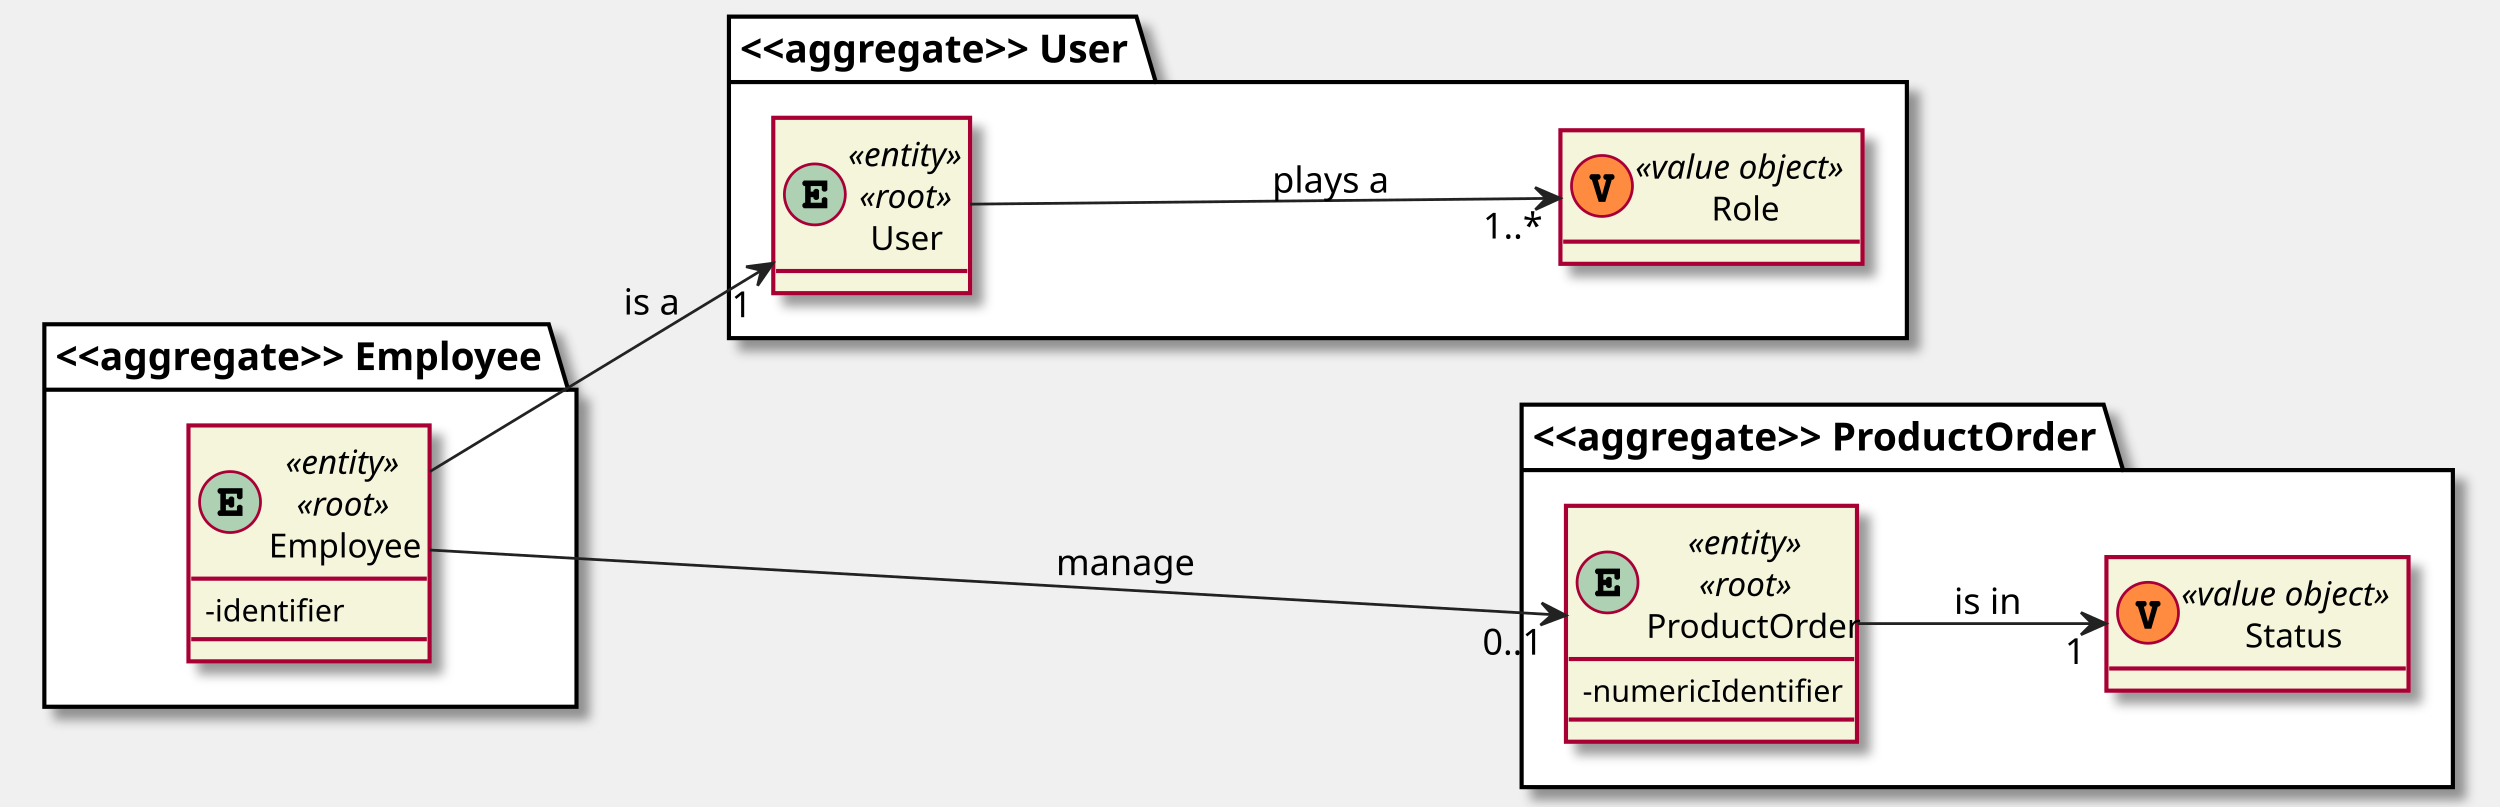
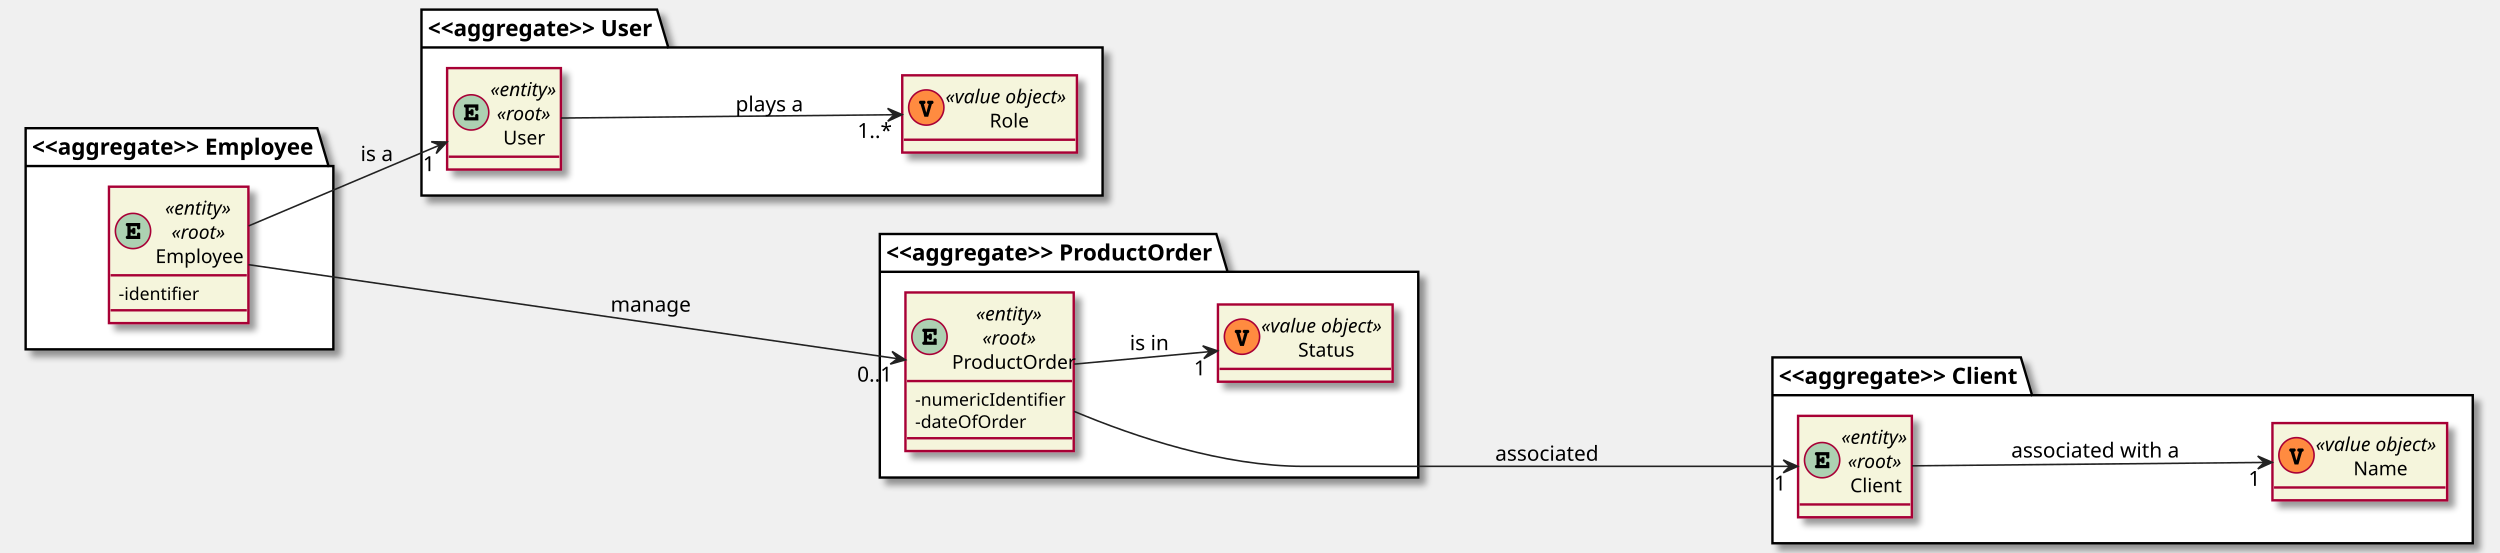
- <svg xmlns="http://www.w3.org/2000/svg" contentScriptType="application/ecmascript" contentStyleType="text/css" height="291px" preserveAspectRatio="none" style="width:902px;height:291px;background:#FFFFFF;" version="1.1" viewBox="0 0 902 291" width="902px" zoomAndPan="magnify">
+ <svg xmlns="http://www.w3.org/2000/svg" contentScriptType="application/ecmascript" contentStyleType="text/css" height="207.6px" preserveAspectRatio="none" style="width:936px;height:207px;background:#FFFFFF;" version="1.1" viewBox="0 0 936 207" width="936px" zoomAndPan="magnify">
  <defs>
-     <filter height="300%" id="f1ujymh0ssbutk" width="300%" x="-1" y="-1">
-       <feGaussianBlur result="blurOut" stdDeviation="2.0" />
+     <filter height="300%" id="f8rkbuidxsm11" width="300%" x="-1" y="-1">
+       <feGaussianBlur result="blurOut" stdDeviation="1.2" />
      <feColorMatrix in="blurOut" result="blurOut2" type="matrix" values="0 0 0 0 0 0 0 0 0 0 0 0 0 0 0 0 0 0 .4 0" />
-       <feOffset dx="4.0" dy="4.0" in="blurOut2" result="blurOut3" />
+       <feOffset dx="2.4" dy="2.4" in="blurOut2" result="blurOut3" />
      <feBlend in="SourceGraphic" in2="blurOut3" mode="normal" />
    </filter>
  </defs>
  <g>
-     <polygon fill="#FFFFFF" filter="url(#f1ujymh0ssbutk)" points="549,146,759,146,766,169.609,885,169.609,885,284,549,284,549,146" style="stroke:#000000;stroke-width:1.5;" />
-     <line style="stroke:#000000;stroke-width:1.5;" x1="549" x2="766" y1="169.609" y2="169.609" />
-     <text fill="#000000" font-family="sans-serif" font-size="14" font-weight="bold" lengthAdjust="spacing" textLength="204" x="553" y="162.533">&lt;&lt;aggregate&gt;&gt; ProductOrder</text>
-     <polygon fill="#FFFFFF" filter="url(#f1ujymh0ssbutk)" points="16,117,198,117,205,140.609,208,140.609,208,255,16,255,16,117" style="stroke:#000000;stroke-width:1.5;" />
-     <line style="stroke:#000000;stroke-width:1.5;" x1="16" x2="205" y1="140.609" y2="140.609" />
-     <text fill="#000000" font-family="sans-serif" font-size="14" font-weight="bold" lengthAdjust="spacing" textLength="176" x="20" y="133.533">&lt;&lt;aggregate&gt;&gt; Employee</text>
-     <polygon fill="#FFFFFF" filter="url(#f1ujymh0ssbutk)" points="263,6,410,6,417,29.609,688,29.609,688,122,263,122,263,6" style="stroke:#000000;stroke-width:1.5;" />
-     <line style="stroke:#000000;stroke-width:1.5;" x1="263" x2="417" y1="29.609" y2="29.609" />
-     <text fill="#000000" font-family="sans-serif" font-size="14" font-weight="bold" lengthAdjust="spacing" textLength="141" x="267" y="22.533">&lt;&lt;aggregate&gt;&gt; User</text>
-     <rect codeLine="14" fill="#F5F5DC" filter="url(#f1ujymh0ssbutk)" height="85.117" id="ProductOrder" style="stroke:#A80036;stroke-width:1.5;" width="105" x="565" y="182.5" />
-     <ellipse cx="580" cy="210.141" fill="#ADD1B2" rx="11" ry="11" style="stroke:#A80036;stroke-width:1.0;" />
-     <path d="M578.5,211.141 L578.5,213.141 L582.5,213.141 L582.5,212.141 L582.5,211.656 L583.125,211.141 L583.5,211.141 L583.875,211.141 L584.5,211.656 L584.5,212.141 L584.5,215.141 L576.5,215.141 L576.016,215.141 L575.5,214.516 L575.5,214.141 L575.5,213.766 L576.016,213.141 L576.5,213.141 L576.5,213.141 L576.5,207.141 L576.5,207.141 L576.016,207.141 L575.5,206.516 L575.5,206.141 L575.5,205.766 L576.016,205.141 L576.5,205.141 L584.5,205.141 L584.5,208.141 L584.5,208.625 L583.875,209.141 L583.5,209.141 L583.125,209.141 L582.5,208.625 L582.5,208.141 L582.5,207.141 L578.5,207.141 L578.5,209.141 L579.5,209.141 L579.5,208.656 L579.5,208.656 L580.125,208.141 L580.5,208.141 L580.875,208.141 L581.5,208.656 L581.5,209.141 L581.5,211.141 L581.5,211.625 L580.875,212.141 L580.875,212.141 L580.5,212.141 L580.125,212.141 L579.5,211.625 L579.5,211.625 L579.5,211.141 L578.5,211.141 Z " fill="#000000" />
-     <text fill="#000000" font-family="sans-serif" font-size="12" font-style="italic" lengthAdjust="spacing" textLength="43" x="609" y="199.957">«entity»</text>
-     <text fill="#000000" font-family="sans-serif" font-size="12" font-style="italic" lengthAdjust="spacing" textLength="35" x="613" y="215.051">«root»</text>
-     <text fill="#000000" font-family="sans-serif" font-size="12" lengthAdjust="spacing" textLength="73" x="594" y="230.144">ProductOrder</text>
-     <line style="stroke:#A80036;stroke-width:1.5;" x1="566" x2="669" y1="237.781" y2="237.781" />
-     <text fill="#000000" font-family="sans-serif" font-size="11" lengthAdjust="spacing" textLength="83" x="571" y="253.2">-numericIdentifier</text>
-     <line style="stroke:#A80036;stroke-width:1.5;" x1="566" x2="669" y1="259.617" y2="259.617" />
-     <rect codeLine="18" fill="#F5F5DC" filter="url(#f1ujymh0ssbutk)" height="48.188" id="Status" style="stroke:#A80036;stroke-width:1.5;" width="109" x="760" y="201" />
-     <ellipse cx="775" cy="221.094" fill="#FF8B40" rx="11" ry="11" style="stroke:#A80036;stroke-width:1.0;" />
-     <path d="M775,224.375 L776.531,218.844 L776.531,218.844 L776.016,218.844 L775.5,218.219 L775.5,217.844 L775.5,217.469 L776.016,216.844 L776.531,216.844 L778.406,216.844 L778.984,216.844 L779.5,217.469 L779.5,217.844 L779.5,218.219 L778.984,218.844 L778.984,218.844 L778.531,218.844 L776.188,226.844 L773.812,226.844 L771.344,218.844 L771.016,218.844 L771.016,218.844 L770.5,218.219 L770.5,217.844 L770.5,217.469 L771.016,216.844 L771.594,216.844 L773.469,216.844 L773.984,216.844 L774.5,217.469 L774.5,217.844 L774.5,218.219 L773.984,218.844 L773.469,218.844 L773.469,218.844 L775,224.375 Z " fill="#000000" />
-     <text fill="#000000" font-family="sans-serif" font-size="12" font-style="italic" lengthAdjust="spacing" textLength="81" x="787" y="218.457">«value object»</text>
-     <text fill="#000000" font-family="sans-serif" font-size="12" lengthAdjust="spacing" textLength="35" x="810" y="233.551">Status</text>
-     <line style="stroke:#A80036;stroke-width:1.5;" x1="761" x2="868" y1="241.188" y2="241.188" />
-     <rect codeLine="25" fill="#F5F5DC" filter="url(#f1ujymh0ssbutk)" height="85.117" id="Employee" style="stroke:#A80036;stroke-width:1.5;" width="87" x="68" y="153.5" />
-     <ellipse cx="83" cy="181.141" fill="#ADD1B2" rx="11" ry="11" style="stroke:#A80036;stroke-width:1.0;" />
-     <path d="M81.5,182.141 L81.5,184.141 L85.5,184.141 L85.5,183.141 L85.5,182.656 L86.125,182.141 L86.5,182.141 L86.875,182.141 L87.5,182.656 L87.5,183.141 L87.5,186.141 L79.5,186.141 L79.016,186.141 L78.5,185.516 L78.5,185.141 L78.5,184.766 L79.016,184.141 L79.5,184.141 L79.5,184.141 L79.5,178.141 L79.5,178.141 L79.016,178.141 L78.5,177.516 L78.5,177.141 L78.5,176.766 L79.016,176.141 L79.5,176.141 L87.5,176.141 L87.5,179.141 L87.5,179.625 L86.875,180.141 L86.5,180.141 L86.125,180.141 L85.5,179.625 L85.5,179.141 L85.5,178.141 L81.5,178.141 L81.5,180.141 L82.5,180.141 L82.5,179.656 L82.5,179.656 L83.125,179.141 L83.5,179.141 L83.875,179.141 L84.5,179.656 L84.5,180.141 L84.5,182.141 L84.5,182.625 L83.875,183.141 L83.875,183.141 L83.5,183.141 L83.125,183.141 L82.5,182.625 L82.5,182.625 L82.5,182.141 L81.5,182.141 Z " fill="#000000" />
-     <text fill="#000000" font-family="sans-serif" font-size="12" font-style="italic" lengthAdjust="spacing" textLength="43" x="103" y="170.957">«entity»</text>
-     <text fill="#000000" font-family="sans-serif" font-size="12" font-style="italic" lengthAdjust="spacing" textLength="35" x="107" y="186.051">«root»</text>
-     <text fill="#000000" font-family="sans-serif" font-size="12" lengthAdjust="spacing" textLength="55" x="97" y="201.144">Employee</text>
-     <line style="stroke:#A80036;stroke-width:1.5;" x1="69" x2="154" y1="208.781" y2="208.781" />
-     <text fill="#000000" font-family="sans-serif" font-size="11" lengthAdjust="spacing" textLength="45" x="74" y="224.2">-identifier</text>
-     <line style="stroke:#A80036;stroke-width:1.5;" x1="69" x2="154" y1="230.617" y2="230.617" />
-     <rect codeLine="34" fill="#F5F5DC" filter="url(#f1ujymh0ssbutk)" height="63.281" id="User" style="stroke:#A80036;stroke-width:1.5;" width="71" x="279" y="42.5" />
-     <ellipse cx="294" cy="70.141" fill="#ADD1B2" rx="11" ry="11" style="stroke:#A80036;stroke-width:1.0;" />
-     <path d="M292.5,71.141 L292.5,73.141 L296.5,73.141 L296.5,72.141 L296.5,71.656 L297.125,71.141 L297.5,71.141 L297.875,71.141 L298.5,71.656 L298.5,72.141 L298.5,75.141 L290.5,75.141 L290.016,75.141 L289.5,74.516 L289.5,74.141 L289.5,73.766 L290.016,73.141 L290.5,73.141 L290.5,73.141 L290.5,67.141 L290.5,67.141 L290.016,67.141 L289.5,66.516 L289.5,66.141 L289.5,65.766 L290.016,65.141 L290.5,65.141 L298.5,65.141 L298.5,68.141 L298.5,68.625 L297.875,69.141 L297.5,69.141 L297.125,69.141 L296.5,68.625 L296.5,68.141 L296.5,67.141 L292.5,67.141 L292.5,69.141 L293.5,69.141 L293.5,68.656 L293.5,68.656 L294.125,68.141 L294.5,68.141 L294.875,68.141 L295.5,68.656 L295.5,69.141 L295.5,71.141 L295.5,71.625 L294.875,72.141 L294.875,72.141 L294.5,72.141 L294.125,72.141 L293.5,71.625 L293.5,71.625 L293.5,71.141 L292.5,71.141 Z " fill="#000000" />
-     <text fill="#000000" font-family="sans-serif" font-size="12" font-style="italic" lengthAdjust="spacing" textLength="43" x="306" y="59.957">«entity»</text>
-     <text fill="#000000" font-family="sans-serif" font-size="12" font-style="italic" lengthAdjust="spacing" textLength="35" x="310" y="75.051">«root»</text>
-     <text fill="#000000" font-family="sans-serif" font-size="12" lengthAdjust="spacing" textLength="27" x="314" y="90.144">User</text>
-     <line style="stroke:#A80036;stroke-width:1.5;" x1="280" x2="349" y1="97.781" y2="97.781" />
-     <rect codeLine="38" fill="#F5F5DC" filter="url(#f1ujymh0ssbutk)" height="48.188" id="Role" style="stroke:#A80036;stroke-width:1.5;" width="109" x="563" y="47" />
-     <ellipse cx="578" cy="67.094" fill="#FF8B40" rx="11" ry="11" style="stroke:#A80036;stroke-width:1.0;" />
-     <path d="M578,70.375 L579.531,64.844 L579.531,64.844 L579.016,64.844 L578.5,64.219 L578.5,63.844 L578.5,63.469 L579.016,62.844 L579.531,62.844 L581.406,62.844 L581.984,62.844 L582.5,63.469 L582.5,63.844 L582.5,64.219 L581.984,64.844 L581.984,64.844 L581.531,64.844 L579.188,72.844 L576.812,72.844 L574.344,64.844 L574.016,64.844 L574.016,64.844 L573.5,64.219 L573.5,63.844 L573.5,63.469 L574.016,62.844 L574.594,62.844 L576.469,62.844 L576.984,62.844 L577.5,63.469 L577.5,63.844 L577.5,64.219 L576.984,64.844 L576.469,64.844 L576.469,64.844 L578,70.375 Z " fill="#000000" />
-     <text fill="#000000" font-family="sans-serif" font-size="12" font-style="italic" lengthAdjust="spacing" textLength="81" x="590" y="64.457">«value object»</text>
-     <text fill="#000000" font-family="sans-serif" font-size="12" lengthAdjust="spacing" textLength="26" x="617.5" y="79.551">Role</text>
-     <line style="stroke:#A80036;stroke-width:1.5;" x1="564" x2="671" y1="87.188" y2="87.188" />
-     <path codeLine="40" d="M350.03,73.66 C400.72,73.15 495.95,72.2 557.77,71.59 " fill="none" id="User-to-Role" style="stroke:#222222;stroke-width:1.0;" />
-     <polygon fill="#222222" points="562.9,71.53,553.855,67.633,557.9,71.587,553.946,75.633,562.9,71.53" style="stroke:#222222;stroke-width:1.0;" />
-     <text fill="#000000" font-family="sans-serif" font-size="13" lengthAdjust="spacing" textLength="42" x="459" y="69.495">plays a</text>
-     <text fill="#000000" font-family="sans-serif" font-size="13" lengthAdjust="spacing" textLength="20" x="535.027" y="86.075">1..*</text>
-     <path codeLine="42" d="M155.13,170.13 C190.42,148.71 240.15,118.52 274.43,97.72 " fill="none" id="Employee-to-User" style="stroke:#222222;stroke-width:1.0;" />
-     <polygon fill="#222222" points="278.95,94.97,269.182,96.233,274.679,97.57,273.342,103.066,278.95,94.97" style="stroke:#222222;stroke-width:1.0;" />
-     <text fill="#000000" font-family="sans-serif" font-size="13" lengthAdjust="spacing" textLength="21" x="225" y="113.495">is a</text>
-     <text fill="#000000" font-family="sans-serif" font-size="13" lengthAdjust="spacing" textLength="7" x="263.896" y="114.447">1</text>
-     <path codeLine="44" d="M155.04,198.45 C245.7,203.66 458.01,215.88 559.93,221.75 " fill="none" id="Employee-to-ProductOrder" style="stroke:#222222;stroke-width:1.0;" />
-     <polygon fill="#222222" points="565,222.04,556.243,217.533,560.008,221.755,555.787,225.52,565,222.04" style="stroke:#222222;stroke-width:1.0;" />
-     <text fill="#000000" font-family="sans-serif" font-size="13" lengthAdjust="spacing" textLength="46" x="381" y="207.495">manage</text>
-     <text fill="#000000" font-family="sans-serif" font-size="13" lengthAdjust="spacing" textLength="22" x="534.864" y="236.196">0..1</text>
-     <path codeLine="45" d="M670.24,225 C696.16,225 727.65,225 754.51,225 " fill="none" id="ProductOrder-to-Status" style="stroke:#222222;stroke-width:1.0;" />
-     <polygon fill="#222222" points="759.81,225,750.81,221,754.81,225,750.81,229,759.81,225" style="stroke:#222222;stroke-width:1.0;" />
-     <text fill="#000000" font-family="sans-serif" font-size="13" lengthAdjust="spacing" textLength="24" x="705" y="221.495">is in</text>
-     <text fill="#000000" font-family="sans-serif" font-size="13" lengthAdjust="spacing" textLength="7" x="744.991" y="239.581">1</text>
+     <polygon fill="#FFFFFF" filter="url(#f8rkbuidxsm11)" points="329.4,87.6,455.4,87.6,459.6,101.766,531,101.766,531,178.8,329.4,178.8,329.4,87.6" style="stroke:#000000;stroke-width:0.9;" />
+     <line style="stroke:#000000;stroke-width:0.9;" x1="329.4" x2="459.6" y1="101.766" y2="101.766" />
+     <text fill="#000000" font-family="sans-serif" font-size="8.4" font-weight="bold" lengthAdjust="spacing" textLength="122.4" x="331.8" y="97.52">&lt;&lt;aggregate&gt;&gt; ProductOrder</text>
+     <polygon fill="#FFFFFF" filter="url(#f8rkbuidxsm11)" points="9.6,48,118.8,48,123,62.166,124.8,62.166,124.8,130.8,9.6,130.8,9.6,48" style="stroke:#000000;stroke-width:0.9;" />
+     <line style="stroke:#000000;stroke-width:0.9;" x1="9.6" x2="123" y1="62.166" y2="62.166" />
+     <text fill="#000000" font-family="sans-serif" font-size="8.4" font-weight="bold" lengthAdjust="spacing" textLength="105.6" x="12" y="57.92">&lt;&lt;aggregate&gt;&gt; Employee</text>
+     <polygon fill="#FFFFFF" filter="url(#f8rkbuidxsm11)" points="157.8,3.6,246,3.6,250.2,17.766,412.8,17.766,412.8,73.2,157.8,73.2,157.8,3.6" style="stroke:#000000;stroke-width:0.9;" />
+     <line style="stroke:#000000;stroke-width:0.9;" x1="157.8" x2="250.2" y1="17.766" y2="17.766" />
+     <text fill="#000000" font-family="sans-serif" font-size="8.4" font-weight="bold" lengthAdjust="spacing" textLength="84.6" x="160.2" y="13.52">&lt;&lt;aggregate&gt;&gt; User</text>
+     <polygon fill="#FFFFFF" filter="url(#f8rkbuidxsm11)" points="663.6,133.8,756.6,133.8,760.8,147.966,925.8,147.966,925.8,203.4,663.6,203.4,663.6,133.8" style="stroke:#000000;stroke-width:0.9;" />
+     <line style="stroke:#000000;stroke-width:0.9;" x1="663.6" x2="760.8" y1="147.966" y2="147.966" />
+     <text fill="#000000" font-family="sans-serif" font-size="8.4" font-weight="bold" lengthAdjust="spacing" textLength="89.4" x="666" y="143.72">&lt;&lt;aggregate&gt;&gt; Client</text>
+     <rect codeLine="14" fill="#F5F5DC" filter="url(#f8rkbuidxsm11)" height="59.372" id="ProductOrder" style="stroke:#A80036;stroke-width:0.9;" width="63" x="339" y="109.5" />
+     <ellipse cx="348" cy="126.084" fill="#ADD1B2" rx="6.6" ry="6.6" style="stroke:#A80036;stroke-width:0.6;" />
+     <path d="M347.1,126.684 L347.1,127.884 L349.5,127.884 L349.5,127.284 L349.5,126.994 L349.875,126.684 L350.1,126.684 L350.325,126.684 L350.7,126.994 L350.7,127.284 L350.7,129.084 L345.9,129.084 L345.609,129.084 L345.3,128.709 L345.3,128.484 L345.3,128.259 L345.609,127.884 L345.9,127.884 L345.9,127.884 L345.9,124.284 L345.9,124.284 L345.609,124.284 L345.3,123.909 L345.3,123.684 L345.3,123.459 L345.609,123.084 L345.9,123.084 L350.7,123.084 L350.7,124.884 L350.7,125.175 L350.325,125.484 L350.1,125.484 L349.875,125.484 L349.5,125.175 L349.5,124.884 L349.5,124.284 L347.1,124.284 L347.1,125.484 L347.7,125.484 L347.7,125.194 L347.7,125.194 L348.075,124.884 L348.3,124.884 L348.525,124.884 L348.9,125.194 L348.9,125.484 L348.9,126.684 L348.9,126.975 L348.525,127.284 L348.525,127.284 L348.3,127.284 L348.075,127.284 L347.7,126.975 L347.7,126.975 L347.7,126.684 L347.1,126.684 Z " fill="#000000" />
+     <text fill="#000000" font-family="sans-serif" font-size="7.2" font-style="italic" lengthAdjust="spacing" textLength="25.8" x="365.4" y="119.974">«entity»</text>
+     <text fill="#000000" font-family="sans-serif" font-size="7.2" font-style="italic" lengthAdjust="spacing" textLength="21" x="367.8" y="129.03">«root»</text>
+     <text fill="#000000" font-family="sans-serif" font-size="7.2" lengthAdjust="spacing" textLength="43.8" x="356.4" y="138.087">ProductOrder</text>
+     <line style="stroke:#A80036;stroke-width:0.9;" x1="339.6" x2="401.4" y1="142.669" y2="142.669" />
+     <text fill="#000000" font-family="sans-serif" font-size="6.6" lengthAdjust="spacing" textLength="49.8" x="342.6" y="151.92">-numericIdentifier</text>
+     <text fill="#000000" font-family="sans-serif" font-size="6.6" lengthAdjust="spacing" textLength="39" x="342.6" y="160.222">-dateOfOrder</text>
+     <line style="stroke:#A80036;stroke-width:0.9;" x1="339.6" x2="401.4" y1="164.072" y2="164.072" />
+     <rect codeLine="19" fill="#F5F5DC" filter="url(#f8rkbuidxsm11)" height="28.913" id="Status" style="stroke:#A80036;stroke-width:0.9;" width="65.4" x="456" y="114" />
+     <ellipse cx="465" cy="126.056" fill="#FF8B40" rx="6.6" ry="6.6" style="stroke:#A80036;stroke-width:0.6;" />
+     <path d="M465,128.025 L465.919,124.706 L465.919,124.706 L465.609,124.706 L465.3,124.331 L465.3,124.106 L465.3,123.881 L465.609,123.506 L465.919,123.506 L467.044,123.506 L467.391,123.506 L467.7,123.881 L467.7,124.106 L467.7,124.331 L467.391,124.706 L467.391,124.706 L467.119,124.706 L465.712,129.506 L464.288,129.506 L462.806,124.706 L462.609,124.706 L462.609,124.706 L462.3,124.331 L462.3,124.106 L462.3,123.881 L462.609,123.506 L462.956,123.506 L464.081,123.506 L464.391,123.506 L464.7,123.881 L464.7,124.106 L464.7,124.331 L464.391,124.706 L464.081,124.706 L464.081,124.706 L465,128.025 Z " fill="#000000" />
+     <text fill="#000000" font-family="sans-serif" font-size="7.2" font-style="italic" lengthAdjust="spacing" textLength="48.6" x="472.2" y="124.474">«value object»</text>
+     <text fill="#000000" font-family="sans-serif" font-size="7.2" lengthAdjust="spacing" textLength="21" x="486" y="133.53">Status</text>
+     <line style="stroke:#A80036;stroke-width:0.9;" x1="456.6" x2="520.8" y1="138.113" y2="138.113" />
+     <rect codeLine="26" fill="#F5F5DC" filter="url(#f8rkbuidxsm11)" height="51.07" id="Employee" style="stroke:#A80036;stroke-width:0.9;" width="52.2" x="40.8" y="69.9" />
+     <ellipse cx="49.8" cy="86.484" fill="#ADD1B2" rx="6.6" ry="6.6" style="stroke:#A80036;stroke-width:0.6;" />
+     <path d="M48.9,87.084 L48.9,88.284 L51.3,88.284 L51.3,87.684 L51.3,87.394 L51.675,87.084 L51.9,87.084 L52.125,87.084 L52.5,87.394 L52.5,87.684 L52.5,89.484 L47.7,89.484 L47.409,89.484 L47.1,89.109 L47.1,88.884 L47.1,88.659 L47.409,88.284 L47.7,88.284 L47.7,88.284 L47.7,84.684 L47.7,84.684 L47.409,84.684 L47.1,84.309 L47.1,84.084 L47.1,83.859 L47.409,83.484 L47.7,83.484 L52.5,83.484 L52.5,85.284 L52.5,85.575 L52.125,85.884 L51.9,85.884 L51.675,85.884 L51.3,85.575 L51.3,85.284 L51.3,84.684 L48.9,84.684 L48.9,85.884 L49.5,85.884 L49.5,85.594 L49.5,85.594 L49.875,85.284 L50.1,85.284 L50.325,85.284 L50.7,85.594 L50.7,85.884 L50.7,87.084 L50.7,87.375 L50.325,87.684 L50.325,87.684 L50.1,87.684 L49.875,87.684 L49.5,87.375 L49.5,87.375 L49.5,87.084 L48.9,87.084 Z " fill="#000000" />
+     <text fill="#000000" font-family="sans-serif" font-size="7.2" font-style="italic" lengthAdjust="spacing" textLength="25.8" x="61.8" y="80.374">«entity»</text>
+     <text fill="#000000" font-family="sans-serif" font-size="7.2" font-style="italic" lengthAdjust="spacing" textLength="21" x="64.2" y="89.43">«root»</text>
+     <text fill="#000000" font-family="sans-serif" font-size="7.2" lengthAdjust="spacing" textLength="33" x="58.2" y="98.487">Employee</text>
+     <line style="stroke:#A80036;stroke-width:0.9;" x1="41.4" x2="92.4" y1="103.069" y2="103.069" />
+     <text fill="#000000" font-family="sans-serif" font-size="6.6" lengthAdjust="spacing" textLength="27" x="44.4" y="112.32">-identifier</text>
+     <line style="stroke:#A80036;stroke-width:0.9;" x1="41.4" x2="92.4" y1="116.17" y2="116.17" />
+     <rect codeLine="35" fill="#F5F5DC" filter="url(#f8rkbuidxsm11)" height="37.969" id="User" style="stroke:#A80036;stroke-width:0.9;" width="42.6" x="167.4" y="25.5" />
+     <ellipse cx="176.4" cy="42.084" fill="#ADD1B2" rx="6.6" ry="6.6" style="stroke:#A80036;stroke-width:0.6;" />
+     <path d="M175.5,42.684 L175.5,43.884 L177.9,43.884 L177.9,43.284 L177.9,42.994 L178.275,42.684 L178.5,42.684 L178.725,42.684 L179.1,42.994 L179.1,43.284 L179.1,45.084 L174.3,45.084 L174.009,45.084 L173.7,44.709 L173.7,44.484 L173.7,44.259 L174.009,43.884 L174.3,43.884 L174.3,43.884 L174.3,40.284 L174.3,40.284 L174.009,40.284 L173.7,39.909 L173.7,39.684 L173.7,39.459 L174.009,39.084 L174.3,39.084 L179.1,39.084 L179.1,40.884 L179.1,41.175 L178.725,41.484 L178.5,41.484 L178.275,41.484 L177.9,41.175 L177.9,40.884 L177.9,40.284 L175.5,40.284 L175.5,41.484 L176.1,41.484 L176.1,41.194 L176.1,41.194 L176.475,40.884 L176.7,40.884 L176.925,40.884 L177.3,41.194 L177.3,41.484 L177.3,42.684 L177.3,42.975 L176.925,43.284 L176.925,43.284 L176.7,43.284 L176.475,43.284 L176.1,42.975 L176.1,42.975 L176.1,42.684 L175.5,42.684 Z " fill="#000000" />
+     <text fill="#000000" font-family="sans-serif" font-size="7.2" font-style="italic" lengthAdjust="spacing" textLength="25.8" x="183.6" y="35.974">«entity»</text>
+     <text fill="#000000" font-family="sans-serif" font-size="7.2" font-style="italic" lengthAdjust="spacing" textLength="21" x="186" y="45.031">«root»</text>
+     <text fill="#000000" font-family="sans-serif" font-size="7.2" lengthAdjust="spacing" textLength="16.2" x="188.4" y="54.087">User</text>
+     <line style="stroke:#A80036;stroke-width:0.9;" x1="168" x2="209.4" y1="58.669" y2="58.669" />
+     <rect codeLine="39" fill="#F5F5DC" filter="url(#f8rkbuidxsm11)" height="28.913" id="Role" style="stroke:#A80036;stroke-width:0.9;" width="65.4" x="337.8" y="28.2" />
+     <ellipse cx="346.8" cy="40.256" fill="#FF8B40" rx="6.6" ry="6.6" style="stroke:#A80036;stroke-width:0.6;" />
+     <path d="M346.8,42.225 L347.719,38.906 L347.719,38.906 L347.409,38.906 L347.1,38.531 L347.1,38.306 L347.1,38.081 L347.409,37.706 L347.719,37.706 L348.844,37.706 L349.191,37.706 L349.5,38.081 L349.5,38.306 L349.5,38.531 L349.191,38.906 L349.191,38.906 L348.919,38.906 L347.512,43.706 L346.087,43.706 L344.606,38.906 L344.409,38.906 L344.409,38.906 L344.1,38.531 L344.1,38.306 L344.1,38.081 L344.409,37.706 L344.756,37.706 L345.881,37.706 L346.191,37.706 L346.5,38.081 L346.5,38.306 L346.5,38.531 L346.191,38.906 L345.881,38.906 L345.881,38.906 L346.8,42.225 Z " fill="#000000" />
+     <text fill="#000000" font-family="sans-serif" font-size="7.2" font-style="italic" lengthAdjust="spacing" textLength="48.6" x="354" y="38.674">«value object»</text>
+     <text fill="#000000" font-family="sans-serif" font-size="7.2" lengthAdjust="spacing" textLength="15.6" x="370.5" y="47.73">Role</text>
+     <line style="stroke:#A80036;stroke-width:0.9;" x1="338.4" x2="402.6" y1="52.312" y2="52.312" />
+     <rect codeLine="46" fill="#F5F5DC" filter="url(#f8rkbuidxsm11)" height="37.969" id="Client" style="stroke:#A80036;stroke-width:0.9;" width="42.6" x="673.2" y="155.7" />
+     <ellipse cx="682.2" cy="172.284" fill="#ADD1B2" rx="6.6" ry="6.6" style="stroke:#A80036;stroke-width:0.6;" />
+     <path d="M681.3,172.884 L681.3,174.084 L683.7,174.084 L683.7,173.484 L683.7,173.194 L684.075,172.884 L684.3,172.884 L684.525,172.884 L684.9,173.194 L684.9,173.484 L684.9,175.284 L680.1,175.284 L679.809,175.284 L679.5,174.909 L679.5,174.684 L679.5,174.459 L679.809,174.084 L680.1,174.084 L680.1,174.084 L680.1,170.484 L680.1,170.484 L679.809,170.484 L679.5,170.109 L679.5,169.884 L679.5,169.659 L679.809,169.284 L680.1,169.284 L684.9,169.284 L684.9,171.084 L684.9,171.375 L684.525,171.684 L684.3,171.684 L684.075,171.684 L683.7,171.375 L683.7,171.084 L683.7,170.484 L681.3,170.484 L681.3,171.684 L681.9,171.684 L681.9,171.394 L681.9,171.394 L682.275,171.084 L682.5,171.084 L682.725,171.084 L683.1,171.394 L683.1,171.684 L683.1,172.884 L683.1,173.175 L682.725,173.484 L682.725,173.484 L682.5,173.484 L682.275,173.484 L681.9,173.175 L681.9,173.175 L681.9,172.884 L681.3,172.884 Z " fill="#000000" />
+     <text fill="#000000" font-family="sans-serif" font-size="7.2" font-style="italic" lengthAdjust="spacing" textLength="25.8" x="689.4" y="166.174">«entity»</text>
+     <text fill="#000000" font-family="sans-serif" font-size="7.2" font-style="italic" lengthAdjust="spacing" textLength="21" x="691.8" y="175.231">«root»</text>
+     <text fill="#000000" font-family="sans-serif" font-size="7.2" lengthAdjust="spacing" textLength="19.2" x="692.7" y="184.287">Client</text>
+     <line style="stroke:#A80036;stroke-width:0.9;" x1="673.8" x2="715.2" y1="188.869" y2="188.869" />
+     <rect codeLine="49" fill="#F5F5DC" filter="url(#f8rkbuidxsm11)" height="28.913" id="Name" style="stroke:#A80036;stroke-width:0.9;" width="65.4" x="850.8" y="158.4" />
+     <ellipse cx="859.8" cy="170.456" fill="#FF8B40" rx="6.6" ry="6.6" style="stroke:#A80036;stroke-width:0.6;" />
+     <path d="M859.8,172.425 L860.719,169.106 L860.719,169.106 L860.409,169.106 L860.1,168.731 L860.1,168.506 L860.1,168.281 L860.409,167.906 L860.719,167.906 L861.844,167.906 L862.191,167.906 L862.5,168.281 L862.5,168.506 L862.5,168.731 L862.191,169.106 L862.191,169.106 L861.919,169.106 L860.513,173.906 L859.087,173.906 L857.606,169.106 L857.409,169.106 L857.409,169.106 L857.1,168.731 L857.1,168.506 L857.1,168.281 L857.409,167.906 L857.756,167.906 L858.881,167.906 L859.191,167.906 L859.5,168.281 L859.5,168.506 L859.5,168.731 L859.191,169.106 L858.881,169.106 L858.881,169.106 L859.8,172.425 Z " fill="#000000" />
+     <text fill="#000000" font-family="sans-serif" font-size="7.2" font-style="italic" lengthAdjust="spacing" textLength="48.6" x="867" y="168.874">«value object»</text>
+     <text fill="#000000" font-family="sans-serif" font-size="7.2" lengthAdjust="spacing" textLength="20.4" x="881.1" y="177.93">Name</text>
+     <line style="stroke:#A80036;stroke-width:0.9;" x1="851.4" x2="915.6" y1="182.512" y2="182.512" />
+     <path codeLine="52" d="M210.018,44.196 C240.432,43.89 297.57,43.32 334.662,42.954 " fill="none" id="User-to-Role" style="stroke:#222222;stroke-width:0.6;" />
+     <polygon fill="#222222" points="337.74,42.918,332.313,40.58,334.74,42.952,332.368,45.38,337.74,42.918" style="stroke:#222222;stroke-width:0.6;" />
+     <text fill="#000000" font-family="sans-serif" font-size="7.8" lengthAdjust="spacing" textLength="25.2" x="275.4" y="41.697">plays a</text>
+     <text fill="#000000" font-family="sans-serif" font-size="7.8" lengthAdjust="spacing" textLength="12" x="321.016" y="51.645">1..*</text>
+     <path codeLine="54" d="M93.078,84.582 C114.162,75.666 143.85,63.114 164.406,54.42 " fill="none" id="Employee-to-User" style="stroke:#222222;stroke-width:0.6;" />
+     <polygon fill="#222222" points="167.37,53.166,161.462,53.056,164.606,54.333,163.329,57.478,167.37,53.166" style="stroke:#222222;stroke-width:0.6;" />
+     <text fill="#000000" font-family="sans-serif" font-size="7.8" lengthAdjust="spacing" textLength="12.6" x="135" y="60.297">is a</text>
+     <text fill="#000000" font-family="sans-serif" font-size="7.8" lengthAdjust="spacing" textLength="4.2" x="158.338" y="64.065">1</text>
+     <path codeLine="56" d="M93.024,99.096 C147.42,106.974 274.806,125.424 335.958,134.286 " fill="none" id="Employee-to-ProductOrder" style="stroke:#222222;stroke-width:0.6;" />
+     <polygon fill="#222222" points="339,134.724,333.998,131.578,336.031,134.296,333.313,136.329,339,134.724" style="stroke:#222222;stroke-width:0.6;" />
+     <text fill="#000000" font-family="sans-serif" font-size="7.8" lengthAdjust="spacing" textLength="27.6" x="228.6" y="116.697">manage</text>
+     <text fill="#000000" font-family="sans-serif" font-size="7.8" lengthAdjust="spacing" textLength="13.2" x="320.918" y="142.878">0..1</text>
+     <path codeLine="57" d="M402.144,136.332 C417.696,134.898 436.59,133.152 452.706,131.67 " fill="none" id="ProductOrder-to-Status" style="stroke:#222222;stroke-width:0.6;" />
+     <polygon fill="#222222" points="455.886,131.376,450.289,129.479,452.899,131.65,450.728,134.259,455.886,131.376" style="stroke:#222222;stroke-width:0.6;" />
+     <text fill="#000000" font-family="sans-serif" font-size="7.8" lengthAdjust="spacing" textLength="14.4" x="423" y="131.097">is in</text>
+     <text fill="#000000" font-family="sans-serif" font-size="7.8" lengthAdjust="spacing" textLength="4.2" x="446.994" y="140.525">1</text>
+     <path codeLine="58" d="M402.114,154.008 C425.262,163.71 457.962,174.6 488.1,174.6 C488.1,174.6 488.1,174.6 635.4,174.6 C646.722,174.6 659.274,174.6 669.84,174.6 " fill="none" id="ProductOrder-to-Client" style="stroke:#222222;stroke-width:0.6;" />
+     <polygon fill="#222222" points="673.05,174.6,667.65,172.2,670.05,174.6,667.65,177,673.05,174.6" style="stroke:#222222;stroke-width:0.6;" />
+     <text fill="#000000" font-family="sans-serif" font-size="7.8" lengthAdjust="spacing" textLength="37.8" x="559.8" y="172.497">associated</text>
+     <text fill="#000000" font-family="sans-serif" font-size="7.8" lengthAdjust="spacing" textLength="4.2" x="664.214" y="183.646">1</text>
+     <path codeLine="59" d="M715.914,174.402 C747.684,174.096 808.656,173.514 847.482,173.142 " fill="none" id="Client-to-Name" style="stroke:#222222;stroke-width:0.6;" />
+     <polygon fill="#222222" points="850.698,173.106,845.278,170.752,847.698,173.132,845.319,175.552,850.698,173.106" style="stroke:#222222;stroke-width:0.6;" />
+     <text fill="#000000" font-family="sans-serif" font-size="7.8" lengthAdjust="spacing" textLength="60.6" x="753" y="171.297">associated with a</text>
+     <text fill="#000000" font-family="sans-serif" font-size="7.8" lengthAdjust="spacing" textLength="4.2" x="841.808" y="181.896">1</text>
  </g>
</svg>
